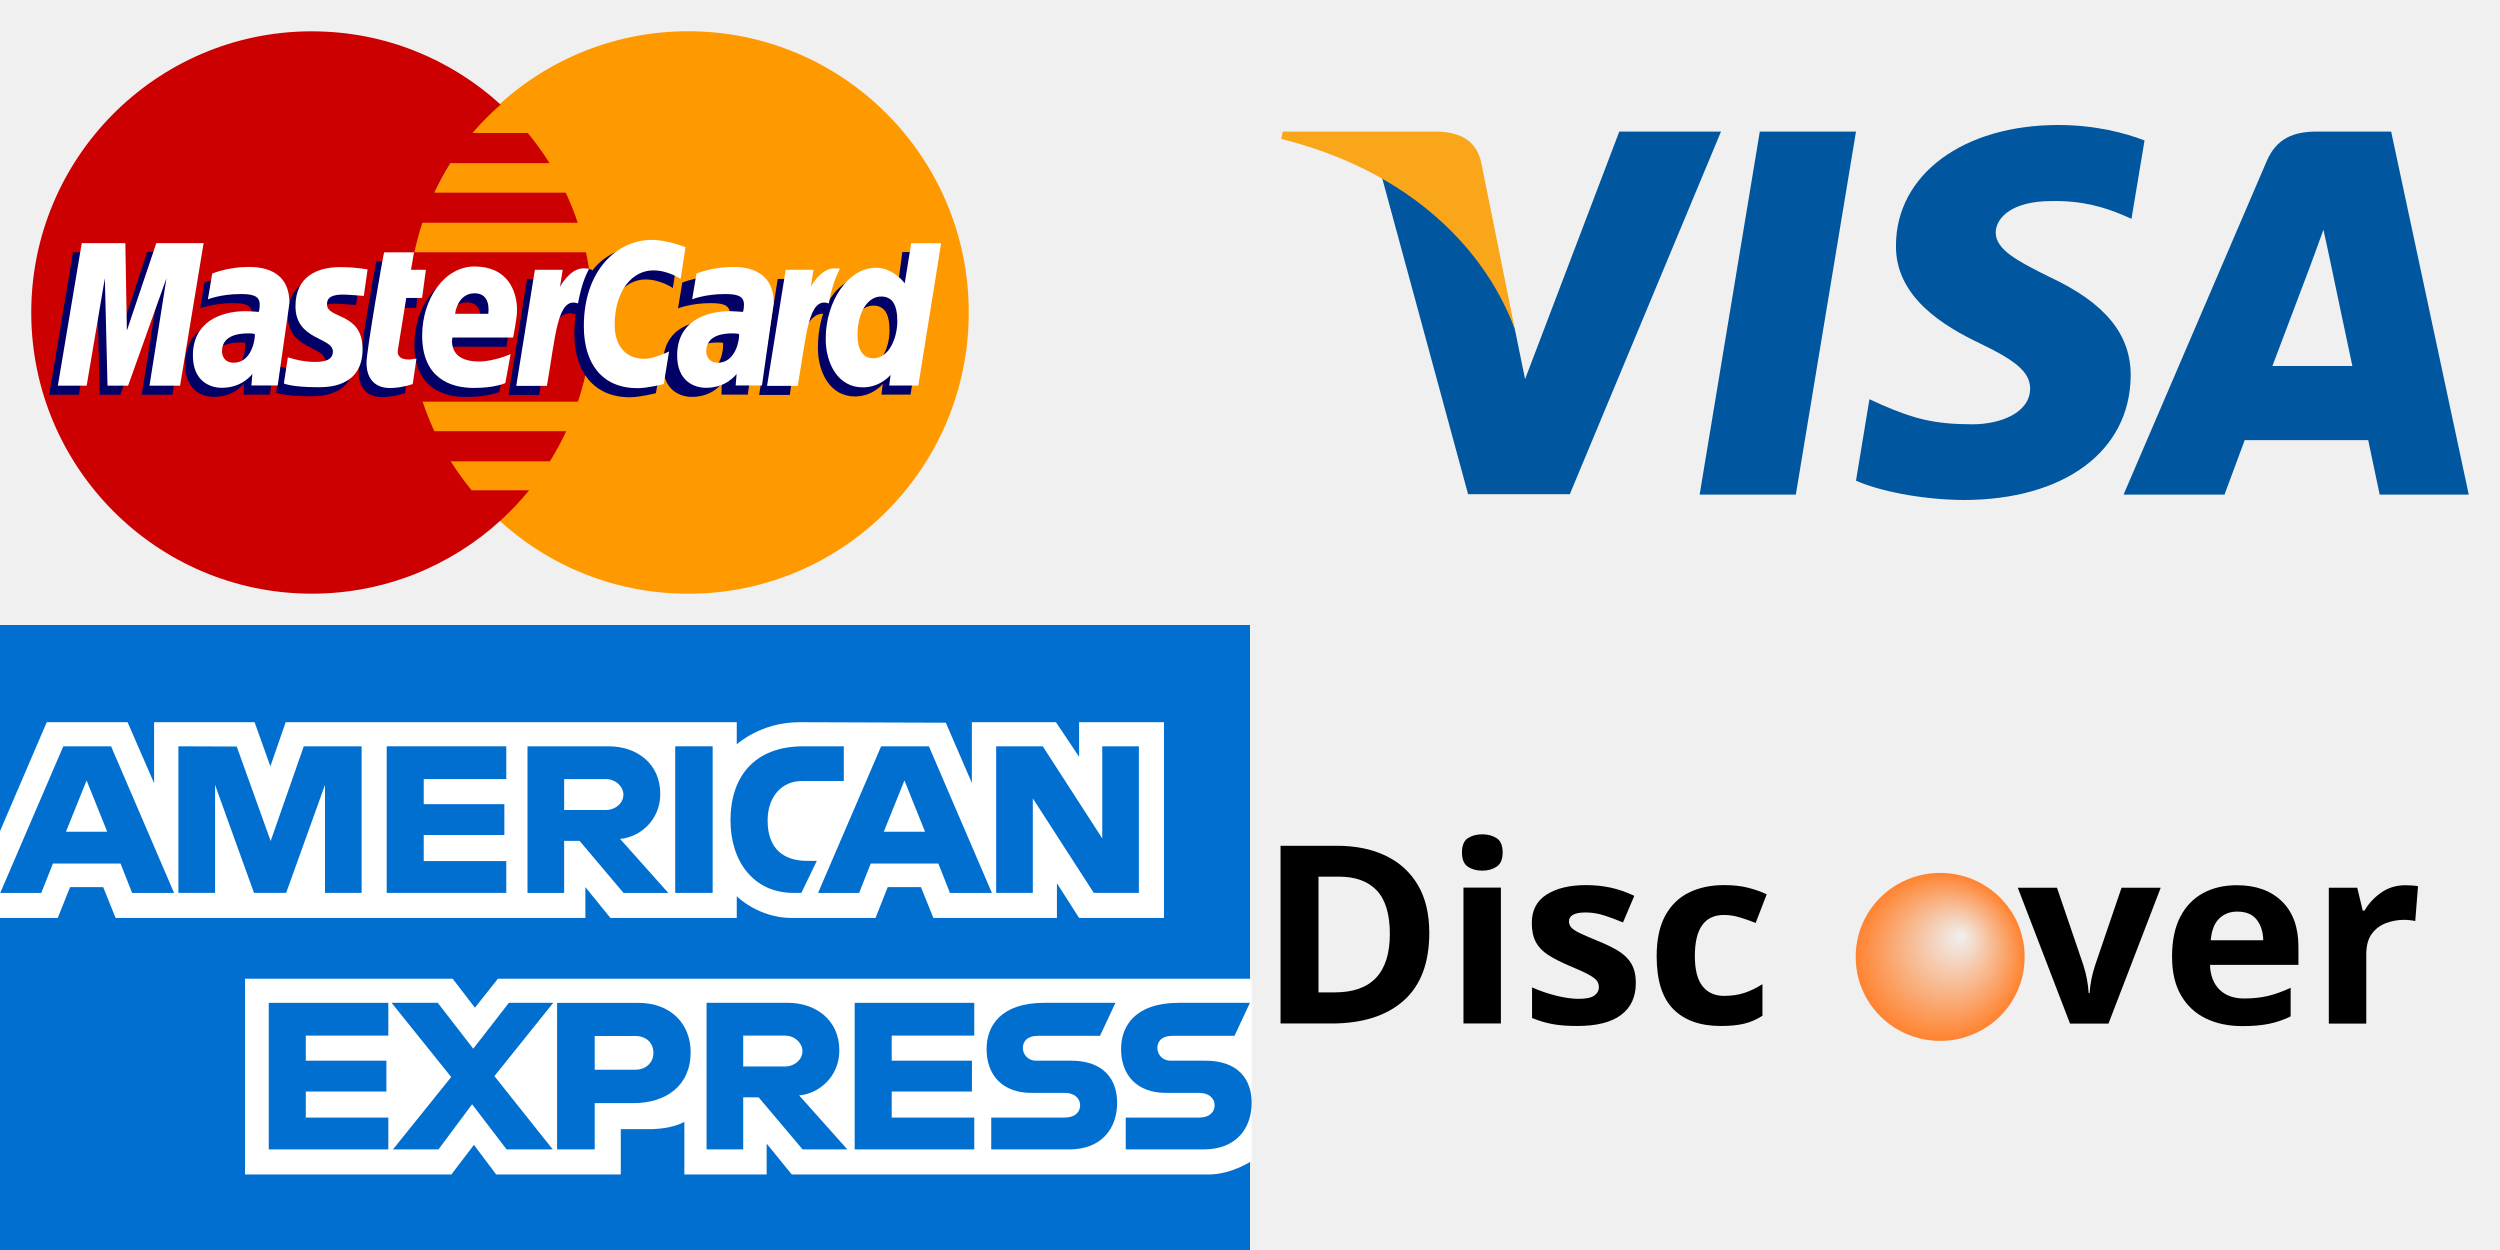
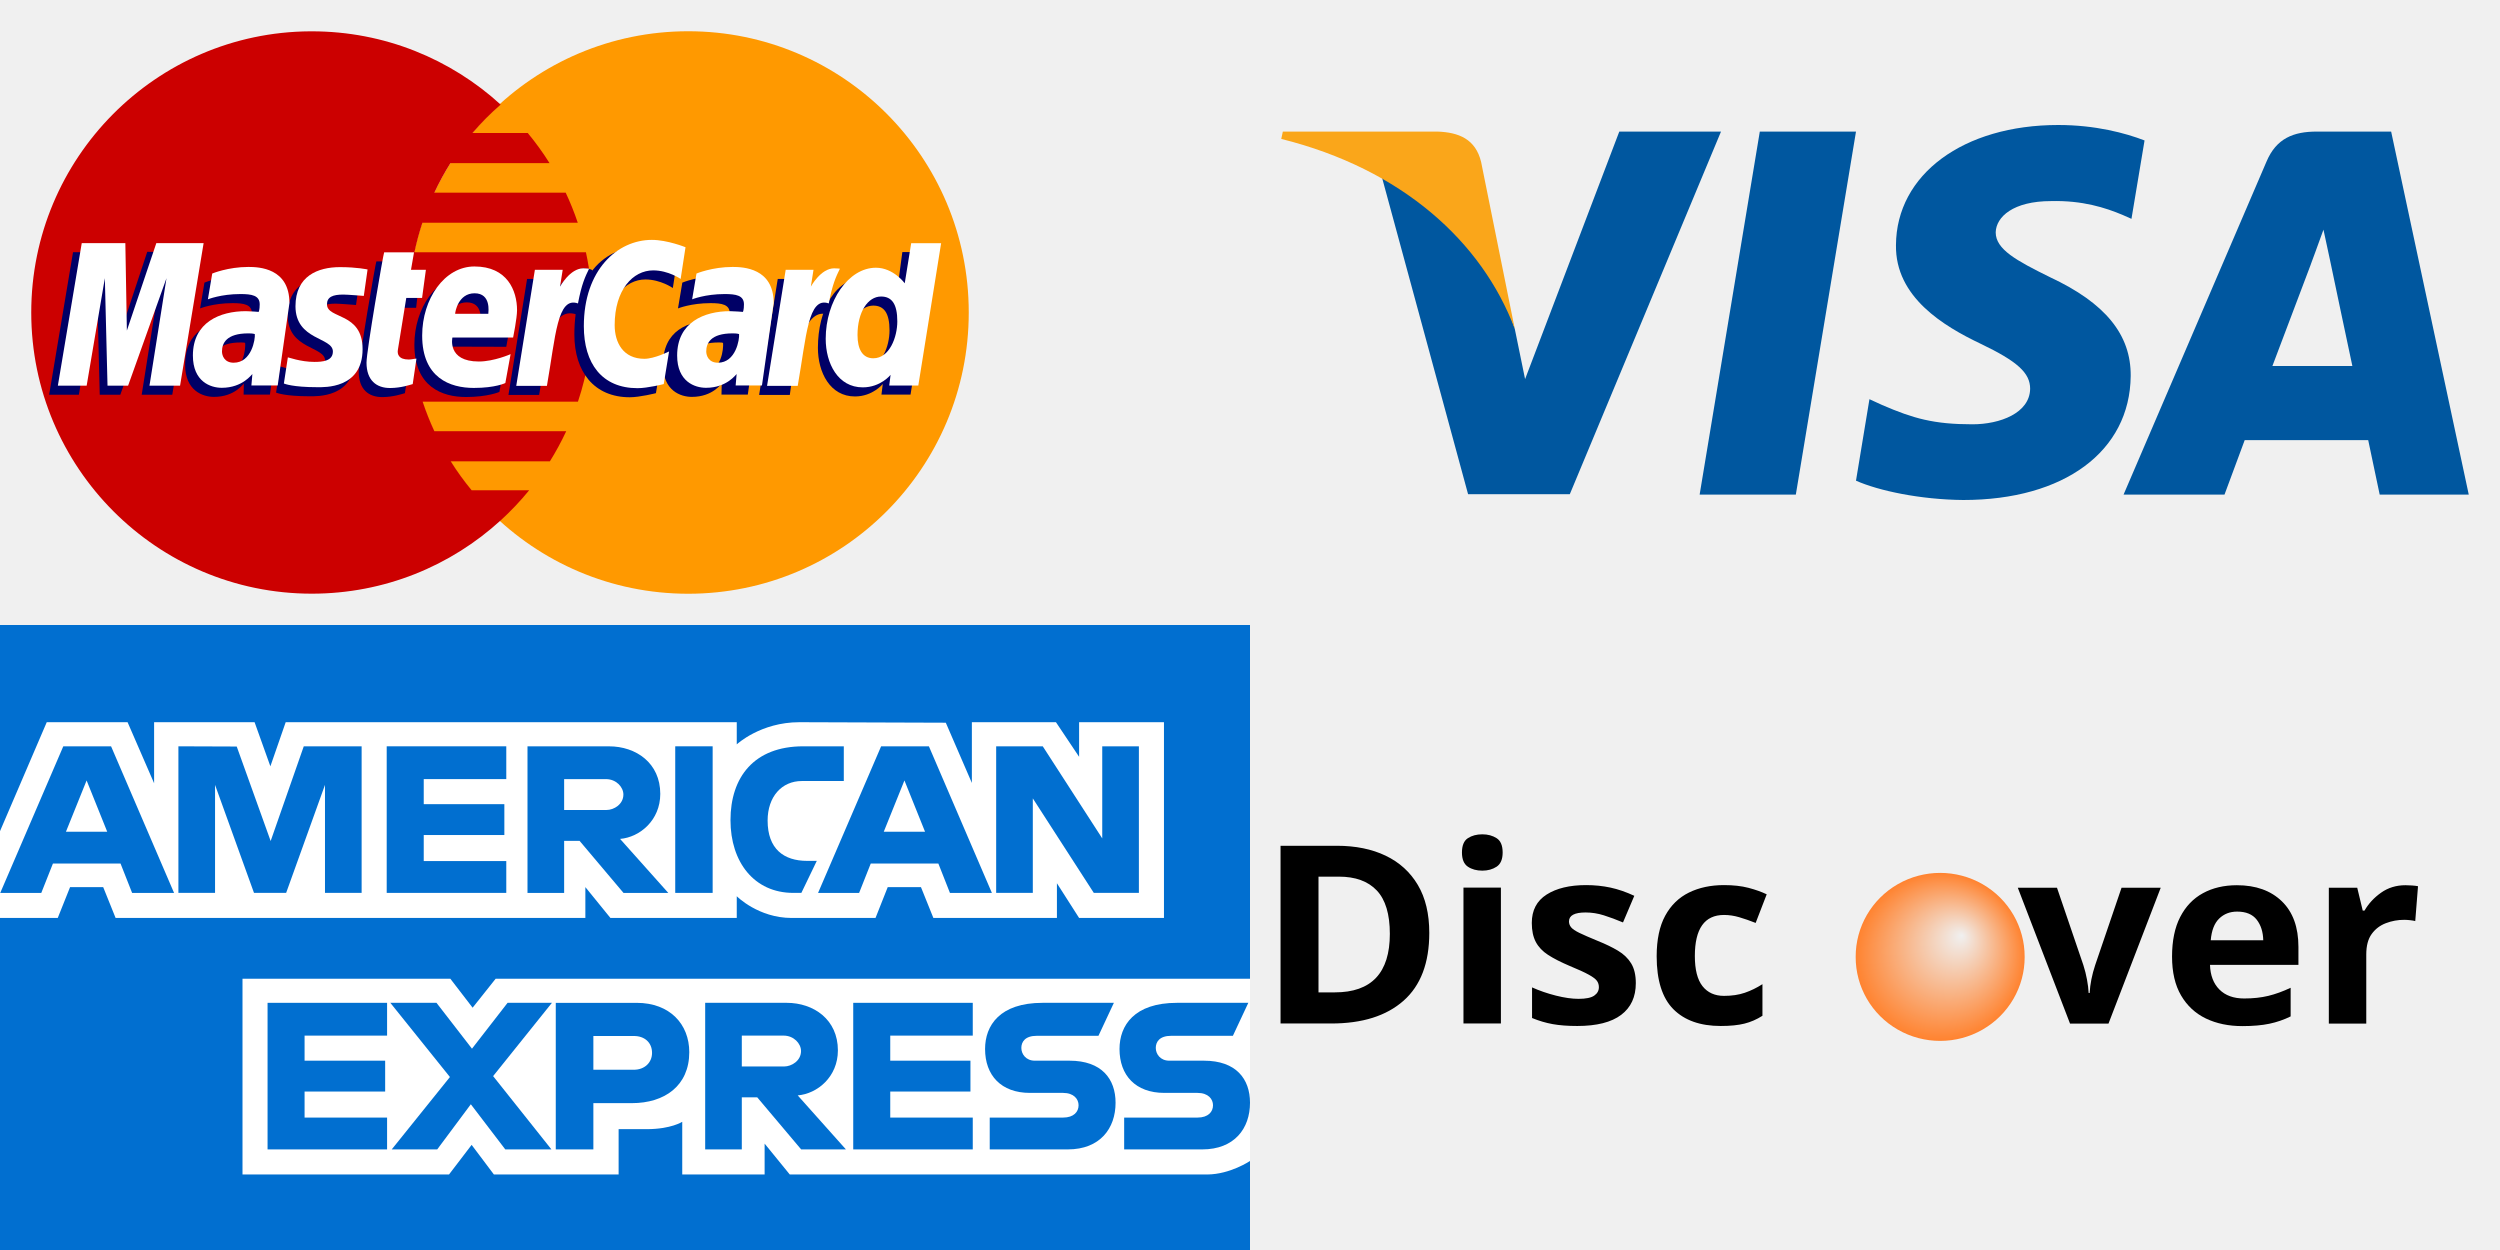
<svg xmlns="http://www.w3.org/2000/svg" version="1.1" id="Layer_1" x="0px" y="0px" width="2000" height="1000" viewBox="0 0 2000 1000" enable-background="new 0 0 258.381 161.154" xml:space="preserve">
  <defs id="defs21">
    <radialGradient cx="121.25" cy="97.589" r="77.917" fx="141.25" fy="77.589" id="radialGradient3202" gradientUnits="userSpaceOnUse">
      <stop stop-color="#f0f0f0" offset="0" id="stop2891" />
      <stop stop-color="#ff8330" offset="1" id="stop2893" />
    </radialGradient>
  </defs>
-   <path id="path3078" d="m 0,500 1000,0 0,500 -1000,0 z" style="fill:#016fd0;fill-opacity:1;stroke:none" />
-   <path id="path3082" d="m 196,939.582 0,-156.609 166.112,0 17.822,23.192 18.411,-23.192 602.946,0 0,145.809 c 0,0 -15.768,10.644 -34.005,10.801 l -333.863,0 -20.094,-24.687 0,24.687 -65.845,0 0,-42.142 c 0,0 -8.995,5.883 -28.44,5.883 l -22.412,0 0,36.259 -99.695,0 -17.797,-23.69 -18.07,23.69 z" style="fill:#ffffff;stroke:none" />
-   <path id="path3080" d="m 0,664.937 37.393,-87.177 64.668,0 21.221,48.833 0,-48.833 80.388,0 12.633,35.295 12.247,-35.295 360.857,0 0,17.744 c 0,0 18.97,-17.744 50.146,-17.744 l 117.085,0.409 20.855,48.194 0,-48.603 67.273,0 18.515,27.683 0,-27.683 67.89,0 0,156.609 -67.89,0 -17.744,-27.773 0,27.773 -98.838,0 -9.94,-24.687 -26.571,0 -9.778,24.687 -67.029,0 c -26.826,0 -43.974,-17.382 -43.974,-17.382 l 0,17.382 -101.063,0 -20.058,-24.687 0,24.687 -375.805,0 -9.933,-24.687 -26.486,0 -9.863,24.687 -46.199,0 z" style="fill:#ffffff;stroke:none" />
-   <path id="path3046" d="m 50.628,597.067 -50.435,117.264 32.836,0 9.306,-23.482 54.1,0 9.258,23.482 33.559,0 -50.387,-117.264 -38.236,0 z m 18.66,27.291 16.49,41.033 -33.029,0 16.538,-41.033 z" style="fill:#016fd0;fill-opacity:1;stroke:none" />
-   <path id="path3048" d="m 142.723,714.311 0,-117.264 46.662,0.173 27.14,75.605 26.49,-75.778 46.288,0 0,117.264 -29.316,0 0,-86.405 -31.076,86.405 -25.71,0 -31.162,-86.405 0,86.405 z" style="fill:#016fd0;fill-opacity:1;stroke:none" />
-   <path id="path3050" d="m 309.361,714.311 0,-117.264 95.663,0 0,26.23 -66.038,0 0,20.058 64.495,0 0,24.687 -64.495,0 0,20.83 66.038,0 0,25.459 z" style="fill:#016fd0;fill-opacity:1;stroke:none" />
-   <path id="path3052" d="m 421.997,597.067 0,117.264 29.316,0 0,-41.66 12.344,0 35.15,41.66 35.825,0 -38.574,-43.203 c 15.831,-1.336 32.161,-14.923 32.161,-36.018 0,-24.677 -19.368,-38.043 -40.985,-38.043 l -65.238,0 z m 29.316,26.23 33.511,0 c 8.039,0 13.887,6.288 13.887,12.344 0,7.79 -7.577,12.344 -13.453,12.344 l -33.945,0 0,-24.687 z" style="fill:#016fd0;fill-opacity:1;stroke:none" />
-   <path id="path3054" d="m 570.12,714.311 -29.933,0 0,-117.264 29.933,0 z" style="fill:#016fd0;fill-opacity:1;stroke:none" />
-   <path id="path3056" d="m 641.095,714.311 -6.461,0 c -31.262,0 -50.242,-24.629 -50.242,-58.15 0,-34.349 18.768,-59.114 58.246,-59.114 l 32.402,0 0,27.773 -33.587,0 c -16.026,0 -27.36,12.507 -27.36,31.631 0,22.71 12.96,32.248 31.63,32.248 l 7.715,0 z" style="fill:#016fd0;fill-opacity:1;stroke:none" />
-   <path style="fill:#016fd0;fill-opacity:1;stroke:none" d="m 704.887,597.067 -50.435,117.264 32.836,0 9.306,-23.482 54.1,0 9.258,23.482 33.559,0 -50.387,-117.264 -38.236,0 z m 18.66,27.291 16.49,41.033 -33.029,0 16.538,-41.033 z" id="path3058" />
-   <path id="path3060" d="m 796.933,714.311 0,-117.264 37.272,0 47.59,73.676 0,-73.676 29.316,0 0,117.264 -36.066,0 -48.796,-75.605 0,75.605 z" style="fill:#016fd0;fill-opacity:1;stroke:none" />
-   <path style="fill:#016fd0;fill-opacity:1;stroke:none" d="m 215,919.524 0,-117.264 95.663,0 0,26.23 -66.038,0 0,20.058 64.495,0 0,24.687 -64.495,0 0,20.83 66.038,0 0,25.459 z" id="path3062" />
-   <path id="path3064" d="m 683.748,919.524 0,-117.264 95.663,0 0,26.23 -66.038,0 0,20.058 64.187,0 0,24.687 -64.187,0 0,20.83 66.038,0 0,25.459 z" style="fill:#016fd0;fill-opacity:1;stroke:none" />
-   <path id="path3066" d="m 314.376,919.524 46.578,-57.909 -47.687,-59.355 36.934,0 28.4,36.693 28.496,-36.693 35.488,0 -47.06,58.632 46.664,58.632 -36.929,0 -27.575,-36.115 -26.905,36.115 z" style="fill:#016fd0;fill-opacity:1;stroke:none" />
-   <path style="fill:#016fd0;fill-opacity:1;stroke:none" d="m 445.671,802.279 0,117.264 30.088,0 0,-37.031 30.859,0 c 26.111,0 45.903,-13.852 45.903,-40.792 0,-22.316 -15.523,-39.442 -42.094,-39.442 l -64.756,0 z m 30.088,26.519 32.498,0 c 8.435,0 14.465,5.17 14.465,13.501 0,7.826 -5.999,13.501 -14.562,13.501 l -32.402,0 0,-27.002 z" id="path3068" />
-   <path style="fill:#016fd0;fill-opacity:1;stroke:none" d="m 565.25,802.259 0,117.264 29.316,0 0,-41.66 12.344,0 35.15,41.66 35.825,0 -38.574,-43.203 c 15.831,-1.336 32.161,-14.923 32.161,-36.018 0,-24.676 -19.368,-38.043 -40.985,-38.043 l -65.238,0 z m 29.316,26.23 33.511,0 c 8.039,0 13.887,6.288 13.887,12.344 0,7.791 -7.577,12.344 -13.453,12.344 l -33.945,0 0,-24.687 z" id="path3072" />
-   <path id="path3074" d="m 792.989,919.524 0,-25.459 58.671,0 c 8.681,0 12.44,-4.691 12.44,-9.836 0,-4.93 -3.747,-9.913 -12.44,-9.913 l -26.513,0 c -23.046,0 -35.88,-14.041 -35.88,-35.121 0,-18.802 11.753,-36.934 45.999,-36.934 l 57.089,0 -12.344,26.384 -49.374,0 c -9.438,0 -12.344,4.953 -12.344,9.682 0,4.861 3.59,10.222 10.801,10.222 l 27.773,0 c 25.69,0 36.838,14.572 36.838,33.656 0,20.516 -12.422,37.32 -38.236,37.32 z" style="fill:#016fd0;fill-opacity:1;stroke:none" />
-   <path style="fill:#016fd0;fill-opacity:1;stroke:none" d="m 900.585,919.524 0,-25.459 58.671,0 c 8.681,0 12.44,-4.691 12.44,-9.836 0,-4.93 -3.747,-9.913 -12.44,-9.913 l -26.513,0 c -23.046,0 -35.88,-14.041 -35.88,-35.121 0,-18.802 11.753,-36.934 45.999,-36.934 l 57.089,0 -12.344,26.384 -49.374,0 c -9.438,0 -12.344,4.953 -12.344,9.682 0,4.861 3.59,10.222 10.801,10.222 l 27.773,0 c 25.69,0 36.838,14.572 36.838,33.656 0,20.516 -12.422,37.32 -38.236,37.32 z" id="path3076" />
  <g id="layer1" transform="matrix(0.8674501,0,0,0.8594279,1469.363,678.7859)">
    <path d="m 199.167,97.589 a 77.917,77.917 0 1 1 -155.833,0 77.917,77.917 0 1 1 155.833,0 z" transform="translate(-25.8333,3.33333)" id="path3194" style="fill:url(#radialGradient3202)" />
  </g>
  <text xml:space="preserve" style="font-style:normal;font-variant:normal;font-weight:bold;font-stretch:normal;font-size:200.062px;line-height:125%;font-family:Verdana;-inkscape-font-specification:'Verdana Bold';text-align:start;writing-mode:lr-tb;text-anchor:start;fill:#000000;fill-opacity:1;stroke:none" x="1001.683" y="822.613" id="text2903" transform="scale(1.004662,0.9953592)">
    <tspan id="tspan2905" x="1001.683" y="822.613">Disc</tspan>
  </text>
  <text xml:space="preserve" style="font-style:normal;font-variant:normal;font-weight:bold;font-stretch:normal;font-size:200.062px;line-height:125%;font-family:Verdana;-inkscape-font-specification:'Verdana Bold';text-align:start;writing-mode:lr-tb;text-anchor:start;fill:#000000;fill-opacity:1;stroke:none" x="1606.738" y="822.71" id="text2911" transform="scale(1.004662,0.9953592)">
    <tspan id="tspan2913" x="1606.738" y="822.71">ver</tspan>
  </text>
  <g id="layer1-1" transform="matrix(2.533228,0,0,2.538715,20.01714,20.24751)">
    <g id="g10305">
      <path id="path2268" style="fill:#ff9900" d="m 298.032,90.5 c 0.014,48.936 -39.646,88.614 -88.582,88.627 -48.937,0.012 -88.614,-39.646 -88.627,-88.582 0,-0.016 0,-0.029 0,-0.045 -0.013,-48.935 39.647,-88.615 88.581,-88.628 48.937,-0.013 88.615,39.647 88.628,88.583 0,0.015 0,0.029 0,0.045 z" />
      <path id="path1350" style="fill:#cc0000" d="M 90.001,1.895 C 41.355,2.204 1.967,41.781 1.967,90.5 c 0,48.909 39.695,88.604 88.605,88.604 22.955,0 43.879,-8.748 59.624,-23.086 -0.001,0 -0.003,-0.002 -0.007,-0.004 l 0.019,0 c 3.224,-2.938 6.231,-6.108 8.995,-9.488 l -18.153,0 c -2.424,-2.928 -4.627,-5.979 -6.606,-9.127 l 31.308,0 c 1.904,-3.047 3.628,-6.211 5.158,-9.488 l -41.635,0 c -1.419,-3.042 -2.651,-6.153 -3.703,-9.309 l 49.045,0 c 2.956,-8.832 4.56,-18.281 4.56,-28.103 0,-6.512 -0.706,-12.861 -2.042,-18.974 l -54.164,0 c 0.671,-3.146 1.518,-6.254 2.528,-9.308 l 49.063,0 c -1.097,-3.25 -2.371,-6.417 -3.82,-9.487 l -41.472,0 c 1.496,-3.196 3.191,-6.305 5.084,-9.307 l 31.285,0 c -2.082,-3.317 -4.386,-6.486 -6.877,-9.488 l -17.443,0 c 2.697,-3.174 5.666,-6.163 8.889,-8.95 -15.746,-14.34 -36.676,-23.09 -59.636,-23.09 -0.191,0 -0.38,-0.001 -0.571,0 z" />
    </g>
    <g id="g16480">
      <g id="g13802" transform="translate(-13.74405,15.9939)">
        <path id="path13804" style="fill:#000066" d="m 133.719,99.926 1.18,-8.02 c -0.645,0 -1.593,0.279 -2.431,0.279 -3.284,0 -3.694,-1.755 -3.436,-3.037 l 3.236,-16.13 4.992,0 1.029,-9.103 -4.705,0 0.958,-5.516 -9.842,0 c -0.208,0.208 -5.568,31.022 -5.568,34.776 0,5.555 3.118,8.027 7.516,7.988 3.442,-0.029 6.125,-0.982 7.071,-1.237 z" />
        <path id="path13806" style="fill:#000066" d="m 136.706,84.638 c 0,13.332 8.799,16.499 16.297,16.499 6.921,0 10.55,-1.604 10.55,-1.604 l 1.662,-9.1 c 0,0 -5.848,2.378 -10.601,2.378 -10.131,0 -8.355,-7.554 -8.355,-7.554 l 19.463,0.059 c 0,0 1.239,-6.111 1.239,-8.602 0,-6.217 -3.387,-13.849 -13.745,-13.849 -9.486,0.002 -16.51,10.223 -16.51,21.773 z m 16.546,-13.325 c 5.324,0 4.342,5.984 4.342,6.469 l -10.474,0 c 0,-0.62 0.989,-6.469 6.132,-6.469 z" />
        <path id="path13808" style="fill:#000066" d="m 212.99,99.923 1.689,-10.284 c 0,0 -4.632,2.321 -7.807,2.321 -6.693,0 -9.378,-5.11 -9.378,-10.601 0,-11.137 5.758,-17.265 12.168,-17.265 4.808,0 8.665,2.699 8.665,2.699 l 1.54,-9.993 c 0,0 -4.554,-3.289 -9.456,-3.308 -14.745,-0.058 -23.182,10.208 -23.182,27.955 0,11.763 6.248,19.768 17.506,19.768 3.183,0 8.255,-1.292 8.255,-1.292 z" />
        <path id="path13810" style="fill:#000066" d="m 81.83,63.012 c -6.469,0 -11.427,2.079 -11.427,2.079 l -1.37,8.127 c 0,0 4.093,-1.663 10.281,-1.663 3.513,0 6.083,0.395 6.083,3.25 0,1.734 -0.314,2.374 -0.314,2.374 0,0 -2.772,-0.231 -4.056,-0.231 -9.21,0 -16.729,3.482 -16.729,13.98 0,8.273 5.623,10.17 9.108,10.17 6.657,0 9.292,-4.203 9.444,-4.215 l -0.077,3.488 c 0,0 8.306,0 8.307,0 l 3.706,-25.98 C 94.786,63.366 85.17,63.012 81.83,63.012 Z m 1.438,21.096 c 0.181,1.586 -0.41,9.086 -6.092,9.086 -2.93,0 -3.691,-2.24 -3.691,-3.562 0,-2.584 1.403,-5.683 8.315,-5.683 1.61,0 1.197,0.116 1.468,0.159 z" />
        <path id="path13812" style="fill:#000066" d="m 103.615,100.906 c 2.125,0 14.272,0.541 14.272,-11.994 0,-11.721 -11.244,-9.404 -11.244,-14.114 0,-2.342 1.833,-3.08 5.184,-3.08 1.329,0 6.447,0.423 6.447,0.423 l 1.189,-8.33 c 0,10e-4 -3.312,-0.741 -8.704,-0.741 -6.979,0 -14.063,2.786 -14.063,12.318 0,10.802 11.812,9.717 11.812,14.267 0,3.037 -3.3,3.287 -5.844,3.287 -4.401,0 -8.363,-1.511 -8.377,-1.438 l -1.259,8.245 c 0.229,0.07 2.674,1.157 10.587,1.157 z" />
        <path id="path13814" style="fill:#000066" d="m 290.807,55.455 -1.705,12.709 c 0,0 -3.553,-4.905 -9.112,-4.905 -10.459,0 -15.849,10.423 -15.849,22.396 0,7.73 3.844,15.307 11.699,15.307 5.651,0 8.784,-3.941 8.784,-3.941 l -0.415,3.365 9.178,0 7.207,-44.862 -9.787,-0.069 z m -4.052,24.701 c 0,4.983 -2.468,11.64 -7.581,11.64 -3.396,0 -4.988,-2.851 -4.988,-7.324 0,-7.315 3.285,-12.14 7.432,-12.14 3.394,0 5.137,2.33 5.137,7.824 z" />
        <path id="path13816" style="fill:#000066" d="m 30.749,100.423 5.743,-33.87 0.844,33.87 6.499,0 12.125,-33.87 -5.371,33.87 9.658,0 7.437,-44.922 -15.342,-0.117 -9.126,27.504 -0.25,-27.387 -14.06,0 -7.544,44.922 9.387,0 0,0 z" />
        <path id="path13818" style="fill:#000066" d="m 176.101,100.487 c 2.746,-15.615 3.724,-27.947 11.732,-25.393 1.15,-6.044 3.891,-11.3 5.143,-13.858 0,0 -0.396,-0.589 -2.871,-0.589 -4.225,0 -9.866,8.574 -9.866,8.574 l 0.843,-5.301 -8.786,0 -5.884,36.566 9.689,0 z" />
        <g id="use14699" transform="translate(845.3001,0)">
          <path id="path13810_1_" style="fill:#000066" d="m -612.55,63.012 c -6.472,0 -11.43,2.079 -11.43,2.079 l -1.369,8.127 c 0,0 4.095,-1.663 10.28,-1.663 3.514,0 6.083,0.395 6.083,3.25 0,1.734 -0.313,2.374 -0.313,2.374 0,0 -2.771,-0.231 -4.055,-0.231 -9.211,0 -16.729,3.482 -16.729,13.98 0,8.273 5.622,10.17 9.107,10.17 6.655,0 9.292,-4.203 9.443,-4.215 l -0.078,3.488 8.309,0 3.705,-25.98 c 10e-4,-11.025 -9.615,-11.379 -12.953,-11.379 z m 1.436,21.096 c 0.18,1.586 -0.411,9.086 -6.092,9.086 -2.932,0 -3.692,-2.24 -3.692,-3.562 0,-2.584 1.402,-5.683 8.315,-5.683 1.611,0 1.199,0.116 1.469,0.159 z" />
        </g>
        <path id="use14701" style="fill:#000066" d="m 255.266,100.487 c 1.508,-11.488 4.299,-27.616 11.731,-25.393 1.149,-6.044 0.041,-6.028 -2.433,-6.028 -4.228,0 -5.164,0.154 -5.164,0.154 l 0.844,-5.301 -8.785,0 -5.884,36.567 9.691,0 0,10e-4 z" />
      </g>
      <g id="g10289">
        <path id="path4157" style="fill:#ffffff" d="m 122.434,113.059 1.181,-8.019 c -0.645,0 -1.594,0.276 -2.431,0.276 -3.284,0 -3.646,-1.746 -3.437,-3.037 l 2.653,-16.362 4.991,0 1.205,-8.87 -4.706,0 0.958,-5.516 -9.434,0 c -0.208,0.208 -5.569,31.023 -5.569,34.775 0,5.555 3.119,8.029 7.517,7.989 3.444,-0.029 6.126,-0.982 7.072,-1.236 z" />
        <path id="path4155" style="fill:#ffffff" d="m 125.423,97.77 c 0,13.332 8.8,16.5 16.297,16.5 6.92,0 9.965,-1.547 9.965,-1.547 l 1.662,-9.099 c 0,0 -5.264,2.319 -10.018,2.319 -10.13,0 -8.356,-7.553 -8.356,-7.553 l 19.172,0 c 0,0 1.238,-6.113 1.238,-8.604 0,-6.216 -3.094,-13.79 -13.452,-13.79 -9.486,0.002 -16.508,10.223 -16.508,21.774 z m 16.544,-13.325 c 5.324,0 4.342,5.983 4.342,6.467 l -10.474,0 c 0,-0.618 0.99,-6.467 6.132,-6.467 z" />
        <path id="path4151" style="fill:#ffffff" d="m 201.707,113.055 1.688,-10.285 c 0,0 -4.629,2.321 -7.806,2.321 -6.692,0 -9.376,-5.11 -9.376,-10.6 0,-11.137 5.758,-17.264 12.168,-17.264 4.807,0 8.665,2.699 8.665,2.699 l 1.54,-9.993 c 0,0 -5.721,-2.315 -10.625,-2.315 -10.891,0 -21.486,9.448 -21.486,27.192 0,11.766 5.721,19.537 16.979,19.537 3.183,0.001 8.253,-1.292 8.253,-1.292 z" />
        <path id="path4149" style="fill:#ffffff" d="m 70.547,76.143 c -6.469,0 -11.428,2.079 -11.428,2.079 l -1.369,8.127 c 0,0 4.093,-1.663 10.28,-1.663 3.513,0 6.083,0.395 6.083,3.25 0,1.734 -0.315,2.374 -0.315,2.374 0,0 -2.771,-0.232 -4.054,-0.232 -8.159,0 -16.73,3.482 -16.73,13.98 0,8.272 5.623,10.17 9.108,10.17 6.656,0 9.525,-4.319 9.678,-4.332 l -0.311,3.605 8.307,0 3.706,-25.981 c 0,-11.022 -9.615,-11.377 -12.955,-11.377 z m 2.021,21.154 c 0.18,1.587 -0.995,9.026 -6.675,9.026 -2.93,0 -3.692,-2.238 -3.692,-3.562 0,-2.582 1.403,-5.682 8.316,-5.682 1.608,0.002 1.78,0.174 2.051,0.218 z" />
        <path id="path4145" style="fill:#ffffff" d="m 92.331,114.038 c 2.125,0 14.273,0.54 14.273,-11.995 0,-11.719 -11.245,-9.404 -11.245,-14.112 0,-2.344 1.833,-3.082 5.183,-3.082 1.33,0 6.447,0.423 6.447,0.423 l 1.19,-8.33 c 0,0.001 -3.312,-0.741 -8.704,-0.741 -6.979,0 -14.063,2.786 -14.063,12.318 0,10.801 11.812,9.717 11.812,14.267 0,3.037 -3.3,3.284 -5.843,3.284 -4.401,0 -8.364,-1.51 -8.378,-1.438 l -1.258,8.246 c 0.228,0.07 2.672,1.16 10.586,1.16 z" />
        <path id="path4139" style="fill:#ffffff" d="m 279.852,68.668 -2.035,12.627 c 0,0 -3.551,-4.905 -9.11,-4.905 -8.644,0 -15.849,10.422 -15.849,22.397 0,7.73 3.843,15.304 11.699,15.304 5.651,0 8.784,-3.94 8.784,-3.94 l -0.415,3.365 9.176,0 7.207,-44.863 -9.457,0.015 z m -4.381,24.62 c 0,4.983 -2.467,11.639 -7.582,11.639 -3.395,0 -4.986,-2.85 -4.986,-7.323 0,-7.314 3.285,-12.14 7.43,-12.14 3.396,-0.001 5.138,2.332 5.138,7.824 z" />
        <path id="path4133" style="fill:#ffffff" d="m 19.466,113.555 5.743,-33.87 0.843,33.87 6.5,0 12.125,-33.87 -5.371,33.87 9.658,0 7.438,-44.923 -14.935,0 -9.301,27.563 -0.484,-27.563 -13.767,0 -7.545,44.923 9.096,0 z" />
        <path id="path4131" style="fill:#ffffff" d="m 164.818,113.617 c 2.746,-15.616 3.255,-28.296 9.808,-25.975 1.147,-6.044 2.254,-8.382 3.506,-10.94 0,0 -0.587,-0.123 -1.819,-0.123 -4.225,0 -7.355,5.772 -7.355,5.772 l 0.841,-5.301 -8.784,0 -5.885,36.567 9.688,0 z" />
        <g id="use8523" transform="translate(847.0062,0)">
          <path id="path4149_1_" style="fill:#ffffff" d="m -623.531,76.143 c -6.469,0 -11.428,2.079 -11.428,2.079 l -1.368,8.127 c 0,0 4.093,-1.663 10.28,-1.663 3.513,0 6.081,0.395 6.081,3.25 0,1.734 -0.313,2.374 -0.313,2.374 0,0 -2.771,-0.232 -4.055,-0.232 -8.158,0 -16.729,3.482 -16.729,13.98 0,8.272 5.622,10.17 9.107,10.17 6.656,0 9.525,-4.319 9.677,-4.332 l -0.309,3.605 c 0,0 8.304,0 8.307,0 l 3.705,-25.981 c 10e-4,-11.022 -9.615,-11.377 -12.955,-11.377 z m 2.024,21.154 c 0.18,1.587 -0.996,9.026 -6.678,9.026 -2.93,0 -3.69,-2.238 -3.69,-3.562 0,-2.582 1.403,-5.682 8.315,-5.682 1.608,0.002 1.779,0.174 2.053,0.218 z" />
        </g>
        <g id="use8525" transform="translate(442.2857,0)">
          <path id="path4131_1_" style="fill:#ffffff" d="m -198.263,113.617 c 2.747,-15.616 3.256,-28.296 9.807,-25.975 1.149,-6.044 2.257,-8.382 3.508,-10.94 0,0 -0.587,-0.123 -1.819,-0.123 -4.225,0 -7.355,5.772 -7.355,5.772 l 0.841,-5.301 -8.784,0 -5.885,36.567 9.687,0 z" />
        </g>
      </g>
    </g>
  </g>
  <g id="g4158" transform="matrix(4.20827,0,0,4.106214,947.8961,2.629312)">
    <polygon points="127.582,24.995 116.145,95.719 97.858,95.719 109.296,24.995 " id="polygon9" style="fill:#00579f" />
    <path d="m 182.437,26.724 c -3.607,-1.431 -9.328,-3.011 -16.402,-3.011 -18.059,0 -30.776,9.63 -30.854,23.398 -0.15,10.158 9.105,15.8 16.027,19.187 7.075,3.461 9.48,5.72 9.48,8.805 -0.072,4.738 -5.717,6.922 -10.982,6.922 -7.301,0 -11.213,-1.126 -17.158,-3.762 l -2.408,-1.13 -2.559,15.876 c 4.289,1.954 12.191,3.688 20.395,3.764 19.188,0 31.68,-9.481 31.828,-24.153 0.073,-8.051 -4.814,-14.22 -15.35,-19.261 -6.396,-3.236 -10.313,-5.418 -10.313,-8.729 0.075,-3.01 3.313,-6.093 10.533,-6.093 5.945,-0.151 10.313,1.278 13.622,2.708 l 1.654,0.751 2.487,-15.272 0,0 z" id="path11" style="fill:#00579f" />
    <path d="m 206.742,70.664 c 1.506,-4.063 7.301,-19.788 7.301,-19.788 -0.076,0.151 1.503,-4.138 2.406,-6.771 l 1.278,6.094 c 0,0 3.463,16.929 4.215,20.465 -2.858,0 -11.588,0 -15.2,0 l 0,0 z m 22.573,-45.669 -14.145,0 c -4.362,0 -7.676,1.278 -9.558,5.868 l -27.163,64.855 19.188,0 c 0,0 3.159,-8.729 3.838,-10.609 2.105,0 20.771,0 23.479,0 0.525,2.483 2.182,10.609 2.182,10.609 l 16.932,0 -14.753,-70.723 0,0 z" id="path13" style="fill:#00579f" />
    <path d="M 82.584,24.995 64.675,73.222 62.718,63.441 C 59.407,52.155 49.023,39.893 37.435,33.796 l 16.404,61.848 19.338,0 28.744,-70.649 -19.337,0 0,0 z" id="path15" style="fill:#00579f" />
    <path d="m 48.045,24.995 -29.422,0 -0.301,1.429 c 22.951,5.869 38.151,20.016 44.396,37.02 L 56.322,30.94 c -1.053,-4.517 -4.289,-5.796 -8.277,-5.945 l 0,0 z" id="path17" style="fill:#faa61a" />
  </g>
+   <path id="path3078" d="m 0,500 1000,0 0,500 -1000,0 z" style="fill:#016fd0;fill-opacity:1;stroke:none" />
+   <path id="path3082" d="m 194,939.582 0,-156.609 166.258,0 17.838,23.192 18.428,-23.192 603.476,0 0,145.809 c 0,0 -15.782,10.644 -34.035,10.801 l -334.157,0 -20.111,-24.687 0,24.687 -65.903,0 0,-42.142 c 0,0 -9.002,5.883 -28.465,5.883 l -22.432,0 0,36.259 -99.783,0 -17.812,-23.69 -18.086,23.69 z" style="fill:#ffffff;stroke:none" />
+   <path id="path3080" d="m 0,664.937 37.393,-87.177 64.668,0 21.221,48.833 0,-48.833 80.388,0 12.633,35.295 12.247,-35.295 360.857,0 0,17.744 c 0,0 18.97,-17.744 50.146,-17.744 l 117.085,0.409 20.855,48.194 0,-48.603 67.273,0 18.515,27.683 0,-27.683 67.89,0 0,156.609 -67.89,0 -17.744,-27.773 0,27.773 -98.838,0 -9.94,-24.687 -26.571,0 -9.778,24.687 -67.029,0 c -26.826,0 -43.974,-17.382 -43.974,-17.382 l 0,17.382 -101.063,0 -20.058,-24.687 0,24.687 -375.805,0 -9.933,-24.687 -26.486,0 -9.863,24.687 -46.199,0 z" style="fill:#ffffff;stroke:none" />
+   <path id="path3046" d="m 50.628,597.067 -50.435,117.264 32.836,0 9.306,-23.482 54.1,0 9.258,23.482 33.559,0 -50.387,-117.264 -38.236,0 z m 18.66,27.291 16.49,41.033 -33.029,0 16.538,-41.033 z" style="fill:#016fd0;fill-opacity:1;stroke:none" />
+   <path id="path3048" d="m 142.723,714.311 0,-117.264 46.662,0.173 27.14,75.605 26.49,-75.778 46.288,0 0,117.264 -29.316,0 0,-86.405 -31.076,86.405 -25.71,0 -31.162,-86.405 0,86.405 z" style="fill:#016fd0;fill-opacity:1;stroke:none" />
+   <path id="path3050" d="m 309.361,714.311 0,-117.264 95.663,0 0,26.23 -66.038,0 0,20.058 64.495,0 0,24.687 -64.495,0 0,20.83 66.038,0 0,25.459 z" style="fill:#016fd0;fill-opacity:1;stroke:none" />
+   <path id="path3052" d="m 421.997,597.067 0,117.264 29.316,0 0,-41.66 12.344,0 35.15,41.66 35.825,0 -38.574,-43.203 c 15.831,-1.336 32.161,-14.923 32.161,-36.018 0,-24.677 -19.368,-38.043 -40.985,-38.043 l -65.238,0 z m 29.316,26.23 33.511,0 c 8.039,0 13.887,6.288 13.887,12.344 0,7.79 -7.577,12.344 -13.453,12.344 l -33.945,0 0,-24.687 z" style="fill:#016fd0;fill-opacity:1;stroke:none" />
+   <path id="path3054" d="m 570.12,714.311 -29.933,0 0,-117.264 29.933,0 z" style="fill:#016fd0;fill-opacity:1;stroke:none" />
+   <path id="path3056" d="m 641.095,714.311 -6.461,0 c -31.262,0 -50.242,-24.629 -50.242,-58.15 0,-34.349 18.768,-59.114 58.246,-59.114 l 32.402,0 0,27.773 -33.587,0 c -16.026,0 -27.36,12.507 -27.36,31.631 0,22.71 12.96,32.248 31.63,32.248 l 7.715,0 z" style="fill:#016fd0;fill-opacity:1;stroke:none" />
+   <path style="fill:#016fd0;fill-opacity:1;stroke:none" d="m 704.887,597.067 -50.435,117.264 32.836,0 9.306,-23.482 54.1,0 9.258,23.482 33.559,0 -50.387,-117.264 -38.236,0 z m 18.66,27.291 16.49,41.033 -33.029,0 16.538,-41.033 z" id="path3058" />
+   <path id="path3060" d="m 796.933,714.311 0,-117.264 37.272,0 47.59,73.676 0,-73.676 29.316,0 0,117.264 -36.066,0 -48.796,-75.605 0,75.605 z" style="fill:#016fd0;fill-opacity:1;stroke:none" />
+   <path style="fill:#016fd0;fill-opacity:1;stroke:none" d="m 214.049,919.524 0,-117.264 95.62,0 0,26.23 -66.009,0 0,20.058 64.466,0 0,24.687 -64.466,0 0,20.83 66.009,0 0,25.459 z" id="path3062" />
+   <path id="path3064" d="m 682.588,919.524 0,-117.264 95.62,0 0,26.23 -66.009,0 0,20.058 64.158,0 0,24.687 -64.158,0 0,20.83 66.009,0 0,25.459 z" style="fill:#016fd0;fill-opacity:1;stroke:none" />
+   <path id="path3066" d="m 313.381,919.524 46.557,-57.909 -47.665,-59.355 36.918,0 28.387,36.693 28.484,-36.693 35.472,0 -47.039,58.632 46.643,58.632 -36.912,0 -27.563,-36.115 -26.893,36.115 z" style="fill:#016fd0;fill-opacity:1;stroke:none" />
+   <path style="fill:#016fd0;fill-opacity:1;stroke:none" d="m 444.617,802.279 0,117.264 30.074,0 0,-37.031 30.845,0 c 26.099,0 45.882,-13.852 45.882,-40.792 0,-22.316 -15.516,-39.442 -42.075,-39.442 l -64.727,0 z m 30.074,26.519 32.484,0 c 8.432,0 14.459,5.17 14.459,13.501 0,7.826 -5.997,13.501 -14.555,13.501 l -32.387,0 0,-27.002 z" id="path3068" />
+   <path style="fill:#016fd0;fill-opacity:1;stroke:none" d="m 564.143,802.259 0,117.264 29.303,0 0,-41.66 12.338,0 35.135,41.66 35.809,0 -38.557,-43.203 c 15.824,-1.336 32.146,-14.923 32.146,-36.018 0,-24.676 -19.36,-38.043 -40.966,-38.043 l -65.209,0 z m 29.303,26.23 33.496,0 c 8.035,0 13.88,6.288 13.88,12.344 0,7.791 -7.573,12.344 -13.447,12.344 l -33.93,0 0,-24.687 z" id="path3072" />
+   <path id="path3074" d="m 791.78,919.524 0,-25.459 58.644,0 c 8.677,0 12.434,-4.691 12.434,-9.836 0,-4.93 -3.745,-9.913 -12.434,-9.913 l -26.501,0 c -23.035,0 -35.864,-14.041 -35.864,-35.121 0,-18.802 11.748,-36.934 45.979,-36.934 l 57.064,0 -12.338,26.384 -49.352,0 c -9.434,0 -12.338,4.953 -12.338,9.682 0,4.861 3.589,10.222 10.796,10.222 l 27.761,0 c 25.679,0 36.822,14.572 36.822,33.656 0,20.516 -12.417,37.32 -38.219,37.32 z" style="fill:#016fd0;fill-opacity:1;stroke:none" />
+   <path style="fill:#016fd0;fill-opacity:1;stroke:none" d="m 899.329,919.524 0,-25.459 58.645,0 c 8.677,0 12.434,-4.691 12.434,-9.836 0,-4.93 -3.745,-9.913 -12.434,-9.913 l -26.501,0 c -23.035,0 -35.864,-14.041 -35.864,-35.121 0,-18.802 11.748,-36.934 45.979,-36.934 l 57.064,0 -12.338,26.384 -49.352,0 c -9.434,0 -12.338,4.953 -12.338,9.682 0,4.861 3.589,10.222 10.796,10.222 l 27.761,0 c 25.679,0 36.822,14.572 36.822,33.656 0,20.516 -12.417,37.32 -38.219,37.32 z" id="path3076" />
</svg>
